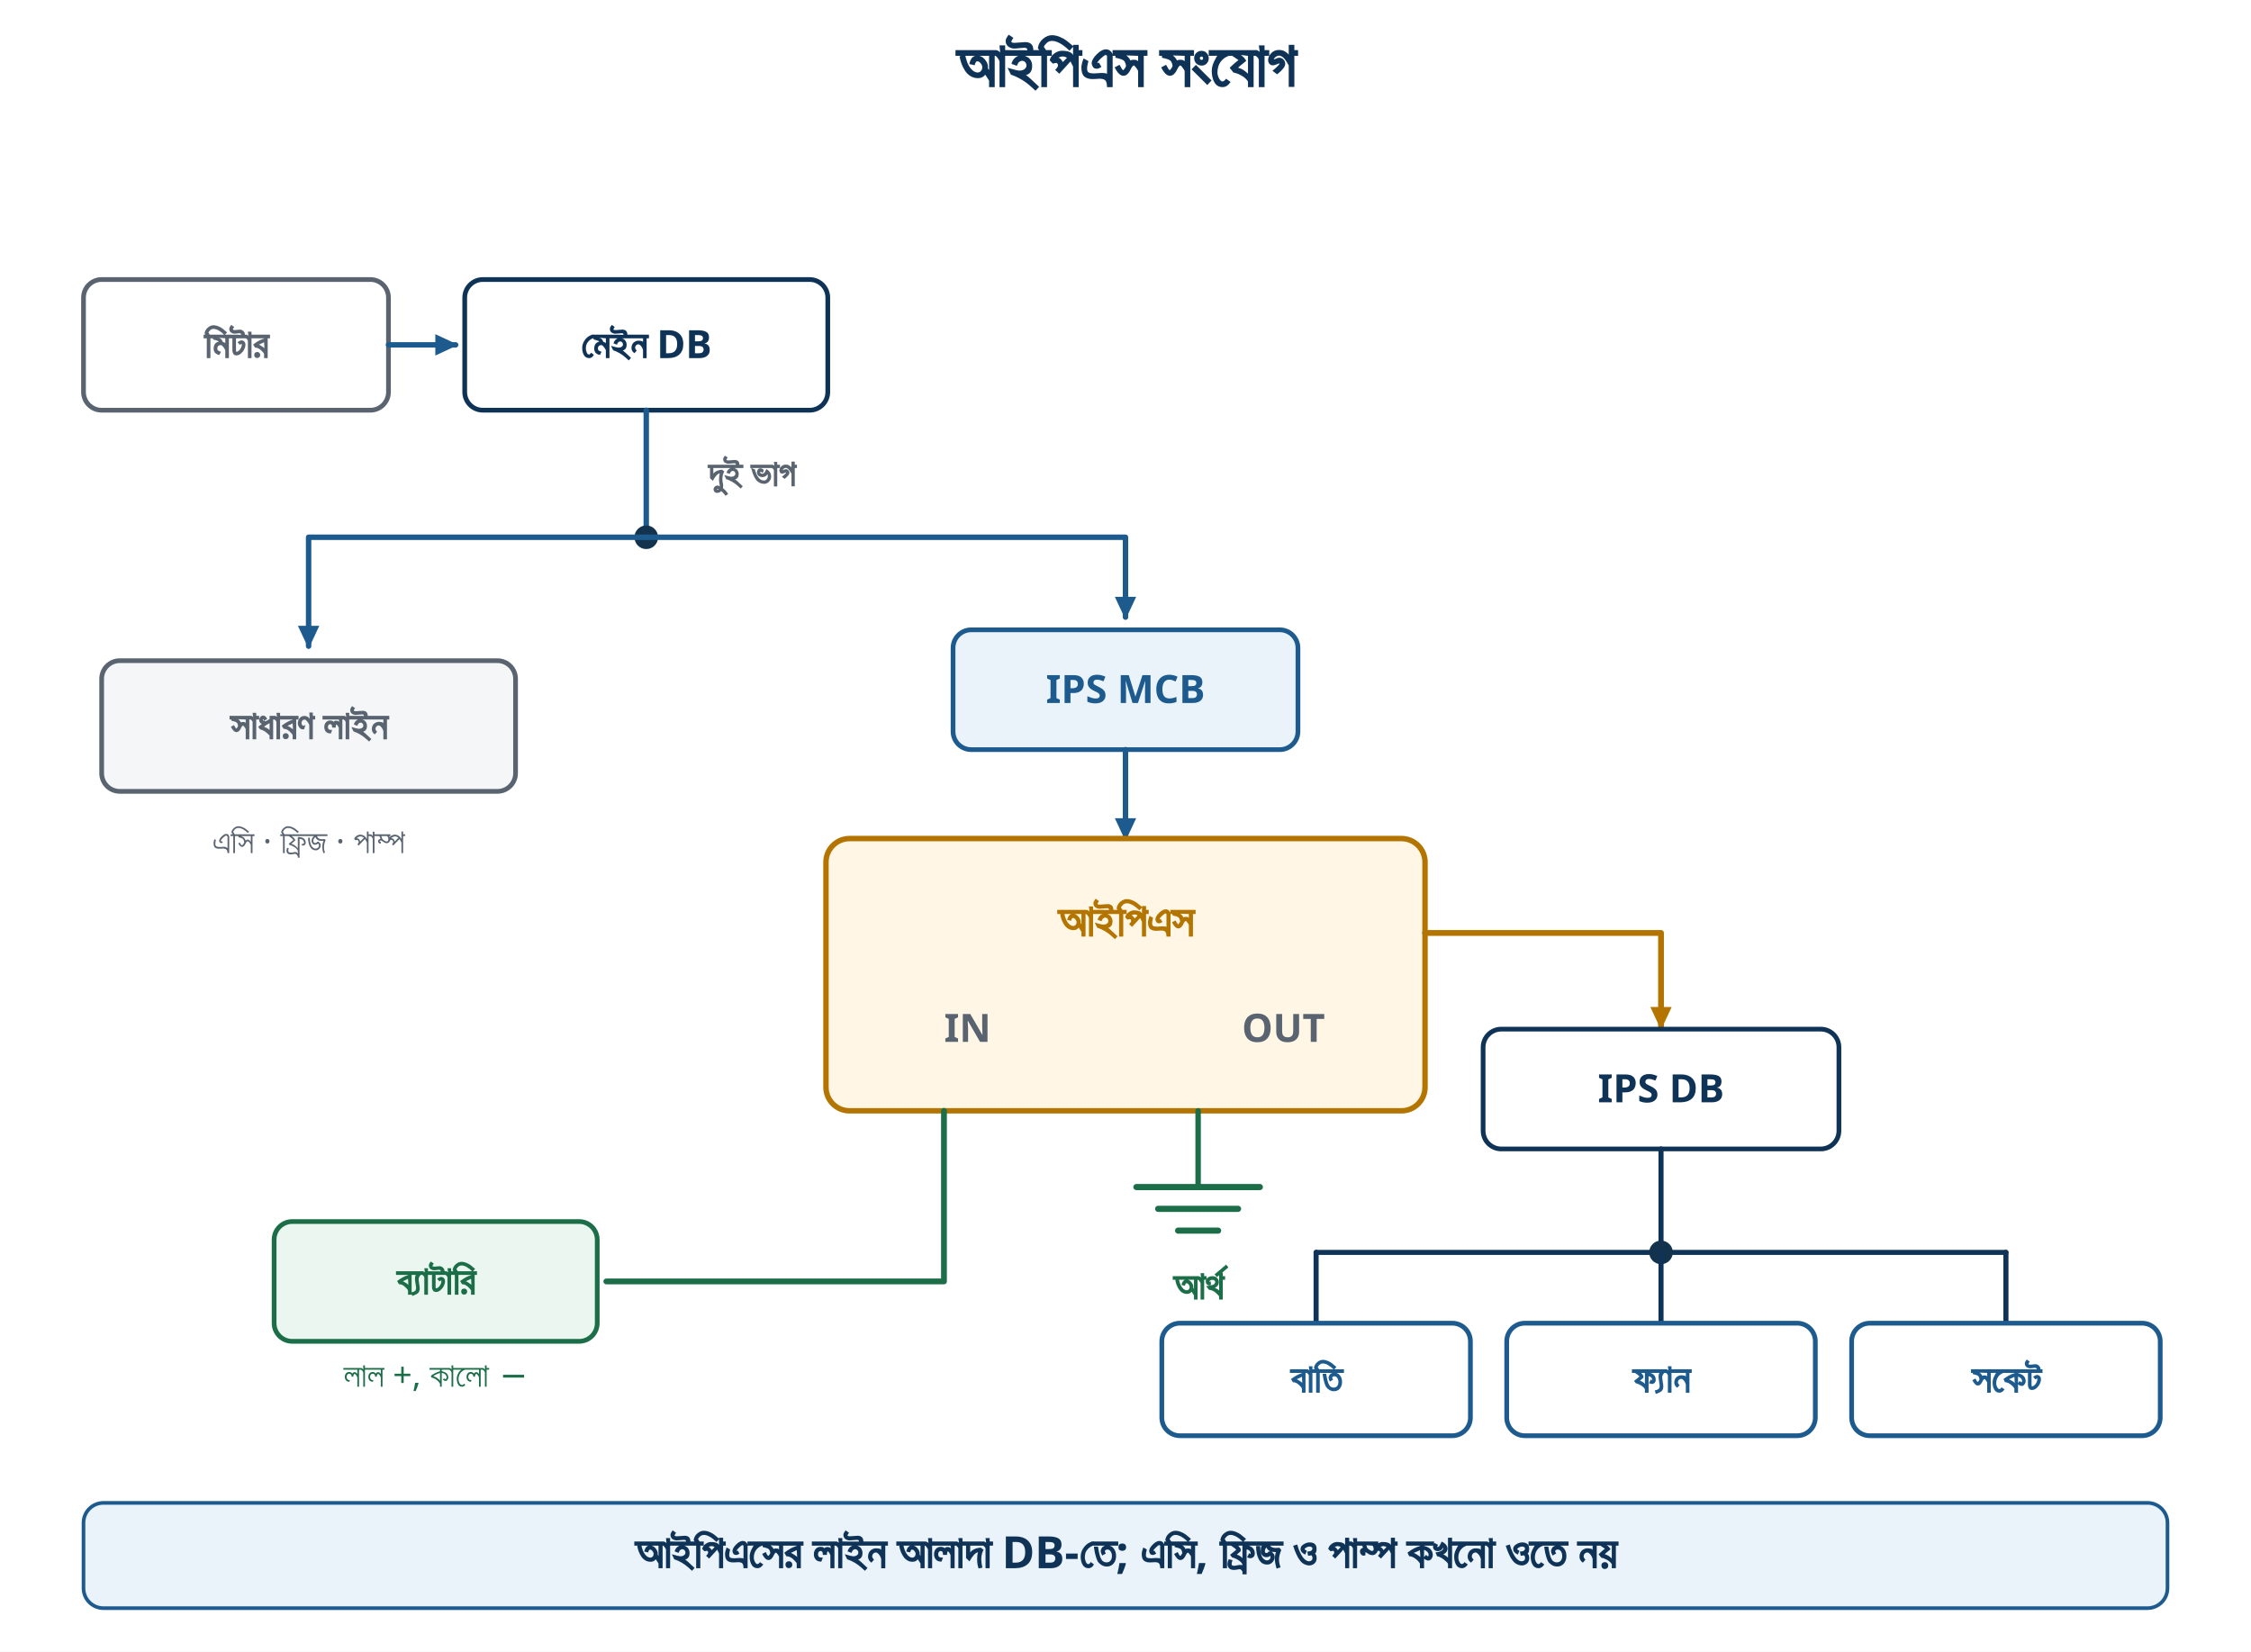
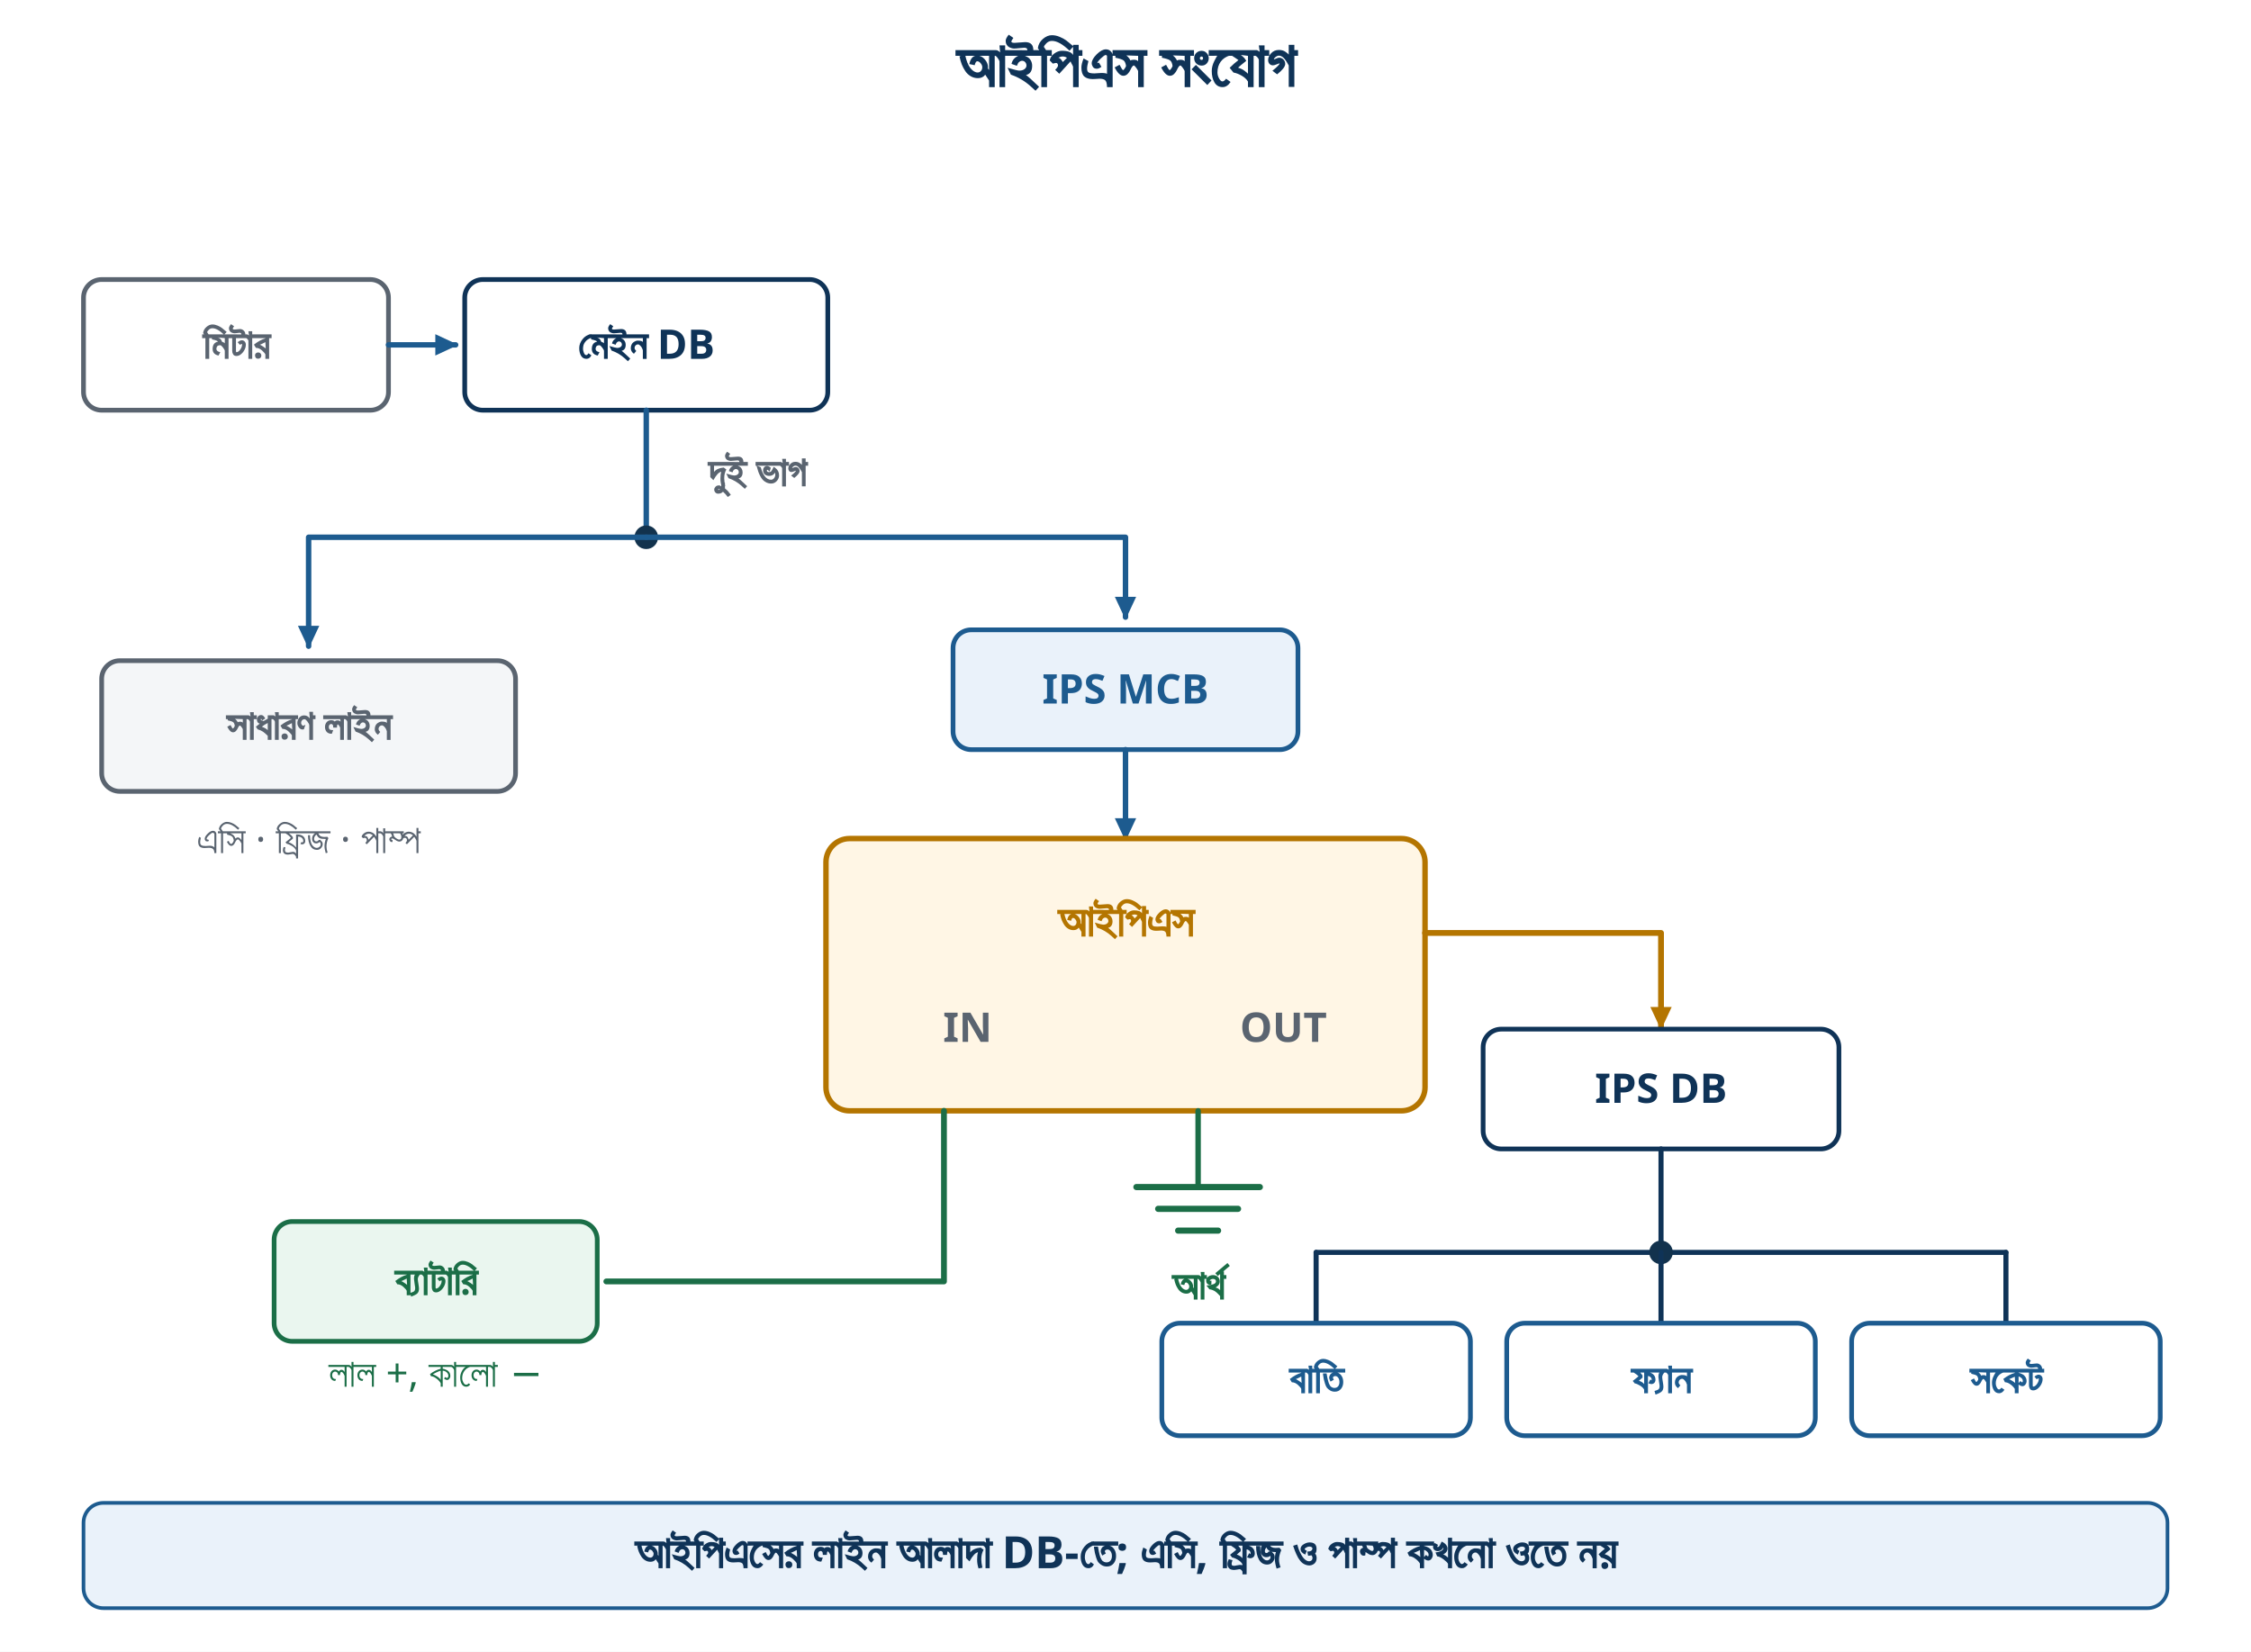
<svg xmlns="http://www.w3.org/2000/svg" width="1240" height="910" viewBox="0 0 1240 910">
  <defs>
    <marker id="ar" viewBox="0 0 10 10" refX="8.5" refY="5" markerUnits="userSpaceOnUse" markerWidth="14" markerHeight="14" orient="auto-start-reverse">
      <path d="M 0.5 0.8 L 9.5 5 L 0.5 9.2 z" fill="#1D5B8F" />
    </marker>
    <marker id="ara" viewBox="0 0 10 10" refX="8.5" refY="5" markerUnits="userSpaceOnUse" markerWidth="14" markerHeight="14" orient="auto-start-reverse">
      <path d="M 0.5 0.8 L 9.5 5 L 0.5 9.2 z" fill="#B47500" />
    </marker>
  </defs>
  <rect width="1240" height="910" fill="#FFFFFF" />
  <text x="620.0" y="48.0" font-family="Kalpurush" font-size="34" font-weight="700" fill="#0F3357" text-anchor="middle">আইপিএস সংযোগ</text>
  <rect x="46.0" y="154.0" width="168.0" height="72.0" rx="10" fill="#FFFFFF" stroke="#5A6470" stroke-width="2.6" />
-   <text x="130.0" y="197.3" font-family="Kalpurush" font-size="21.5" font-weight="700" fill="#5A6470" text-anchor="middle">মিটার</text>
+   <text x="130.0" y="197.7" font-family="Kalpurush" font-size="22.5" font-weight="700" fill="#5A6470" text-anchor="middle">মিটার</text>
  <rect x="256.0" y="154.0" width="200.0" height="72.0" rx="10" fill="#FFFFFF" stroke="#0F3357" stroke-width="2.6" />
-   <text x="356.0" y="197.3" font-family="Kalpurush" font-size="21.5" font-weight="700" fill="#0F3357" text-anchor="middle">মেইন DB</text>
+   <text x="356.0" y="197.7" font-family="Kalpurush" font-size="22.5" font-weight="700" fill="#0F3357" text-anchor="middle">মেইন DB</text>
  <line x1="214.0" y1="190.0" x2="251.0" y2="190.0" stroke="#1D5B8F" stroke-width="3.0" stroke-linecap="round" marker-end="url(#ar)" />
-   <text x="390.0" y="268.0" font-family="Kalpurush" font-size="20" font-weight="700" fill="#5A6470" text-anchor="start">দুই ভাগ</text>
+   <text x="390.0" y="268.0" font-family="Kalpurush" font-size="22.5" font-weight="700" fill="#5A6470" text-anchor="start">দুই ভাগ</text>
  <path d="M 356 226 L 356 296" fill="none" stroke="#1D5B8F" stroke-width="3.0" stroke-linecap="round" stroke-linejoin="round" />
  <circle cx="356.0" cy="296.0" r="6.5" fill="#12324D" stroke="none" stroke-width="2" />
  <path d="M 356 296 L 170 296 L 170 356" fill="none" stroke="#1D5B8F" stroke-width="3.0" stroke-linecap="round" stroke-linejoin="round" marker-end="url(#ar)" />
  <rect x="56.0" y="364.0" width="228.0" height="72.0" rx="10" fill="#F4F6F8" stroke="#5A6470" stroke-width="2.6" />
-   <text x="170.0" y="407.3" font-family="Kalpurush" font-size="21.5" font-weight="700" fill="#5A6470" text-anchor="middle">সাধারণ লাইন</text>
-   <text x="170.0" y="470.0" font-family="Kalpurush" font-size="18.5" font-weight="400" fill="#5A6470" text-anchor="middle">এসি · ফ্রিজ · পাম্প</text>
+   <text x="170.0" y="407.6" font-family="Kalpurush" font-size="22.5" font-weight="700" fill="#5A6470" text-anchor="middle">সাধারণ লাইন</text>
+   <text x="170.0" y="470.0" font-family="Kalpurush" font-size="21.5" font-weight="400" fill="#5A6470" text-anchor="middle">এসি · ফ্রিজ · পাম্প</text>
  <path d="M 356 296 L 620 296 L 620 340" fill="none" stroke="#1D5B8F" stroke-width="3.0" stroke-linecap="round" stroke-linejoin="round" marker-end="url(#ar)" />
  <rect x="525.0" y="347.0" width="190.0" height="66.0" rx="10" fill="#EAF2FA" stroke="#1D5B8F" stroke-width="2.6" />
-   <text x="620.0" y="387.3" font-family="Kalpurush" font-size="21.5" font-weight="700" fill="#1D5B8F" text-anchor="middle">IPS MCB</text>
+   <text x="620.0" y="387.6" font-family="Kalpurush" font-size="22.5" font-weight="700" fill="#1D5B8F" text-anchor="middle">IPS MCB</text>
  <path d="M 620 413 L 620 462" fill="none" stroke="#1D5B8F" stroke-width="3.0" stroke-linecap="round" stroke-linejoin="round" marker-end="url(#ar)" />
  <rect x="455.0" y="462.0" width="330.0" height="150.0" rx="13" fill="#FFF6E5" stroke="#B47500" stroke-width="3" />
  <text x="620.0" y="516.0" font-family="Kalpurush" font-size="24.5" font-weight="700" fill="#B47500" text-anchor="middle">আইপিএস</text>
-   <text x="533.0" y="574.0" font-family="Kalpurush" font-size="21.5" font-weight="700" fill="#5A6470" text-anchor="middle">IN</text>
-   <text x="707.0" y="574.0" font-family="Kalpurush" font-size="21.5" font-weight="700" fill="#5A6470" text-anchor="middle">OUT</text>
+   <text x="533.0" y="574.0" font-family="Kalpurush" font-size="22.5" font-weight="700" fill="#5A6470" text-anchor="middle">IN</text>
+   <text x="707.0" y="574.0" font-family="Kalpurush" font-size="22.5" font-weight="700" fill="#5A6470" text-anchor="middle">OUT</text>
  <path d="M 520 612 L 520 706 L 334 706" fill="none" stroke="#1B6E47" stroke-width="3.2" stroke-linecap="round" stroke-linejoin="round" />
  <rect x="151.0" y="673.0" width="178.0" height="66.0" rx="10" fill="#EAF6EF" stroke="#1B6E47" stroke-width="2.6" />
-   <text x="240.0" y="713.3" font-family="Kalpurush" font-size="21.5" font-weight="700" fill="#1B6E47" text-anchor="middle">ব্যাটারি</text>
-   <text x="240.0" y="764.0" font-family="Kalpurush" font-size="18.5" font-weight="400" fill="#1B6E47" text-anchor="middle">লাল +, কালো −</text>
+   <text x="240.0" y="713.6" font-family="Kalpurush" font-size="22.5" font-weight="700" fill="#1B6E47" text-anchor="middle">ব্যাটারি</text>
+   <text x="240.0" y="764.0" font-family="Kalpurush" font-size="21.5" font-weight="400" fill="#1B6E47" text-anchor="middle">লাল +, কালো −</text>
  <path d="M 660 612 L 660 654" fill="none" stroke="#1B6E47" stroke-width="3.0" stroke-linecap="round" stroke-linejoin="round" />
  <line x1="626.0" y1="654.0" x2="694.0" y2="654.0" stroke="#1B6E47" stroke-width="3.4" stroke-linecap="round" />
  <line x1="638.0" y1="666.0" x2="682.0" y2="666.0" stroke="#1B6E47" stroke-width="3.4" stroke-linecap="round" />
  <line x1="649.0" y1="678.0" x2="671.0" y2="678.0" stroke="#1B6E47" stroke-width="3.4" stroke-linecap="round" />
-   <text x="660.0" y="716.0" font-family="Kalpurush" font-size="21.5" font-weight="700" fill="#1B6E47" text-anchor="middle">আর্থ</text>
+   <text x="660.0" y="716.0" font-family="Kalpurush" font-size="22.5" font-weight="700" fill="#1B6E47" text-anchor="middle">আর্থ</text>
  <path d="M 785 514 L 915 514 L 915 566" fill="none" stroke="#B47500" stroke-width="3.2" stroke-linecap="round" stroke-linejoin="round" marker-end="url(#ara)" />
  <rect x="817.0" y="567.0" width="196.0" height="66.0" rx="10" fill="#FFFFFF" stroke="#0F3357" stroke-width="2.6" />
-   <text x="915.0" y="607.3" font-family="Kalpurush" font-size="21.5" font-weight="700" fill="#0F3357" text-anchor="middle">IPS DB</text>
+   <text x="915.0" y="607.6" font-family="Kalpurush" font-size="22.5" font-weight="700" fill="#0F3357" text-anchor="middle">IPS DB</text>
  <path d="M 915 633 L 915 690" fill="none" stroke="#0F3357" stroke-width="2.8" stroke-linecap="round" stroke-linejoin="round" />
  <path d="M 725 690 L 1105 690" fill="none" stroke="#0F3357" stroke-width="2.8" stroke-linecap="round" stroke-linejoin="round" />
  <circle cx="915.0" cy="690.0" r="6.5" fill="#12324D" stroke="none" stroke-width="2" />
  <path d="M 725 690 L 725 729" fill="none" stroke="#0F3357" stroke-width="2.8" stroke-linecap="round" stroke-linejoin="round" />
  <rect x="640.0" y="729.0" width="170.0" height="62.0" rx="10" fill="#FFFFFF" stroke="#1D5B8F" stroke-width="2.6" />
-   <text x="725.0" y="767.3" font-family="Kalpurush" font-size="21.5" font-weight="700" fill="#1D5B8F" text-anchor="middle">বাতি</text>
+   <text x="725.0" y="767.6" font-family="Kalpurush" font-size="22.5" font-weight="700" fill="#1D5B8F" text-anchor="middle">বাতি</text>
  <path d="M 915 690 L 915 729" fill="none" stroke="#0F3357" stroke-width="2.8" stroke-linecap="round" stroke-linejoin="round" />
  <rect x="830.0" y="729.0" width="170.0" height="62.0" rx="10" fill="#FFFFFF" stroke="#1D5B8F" stroke-width="2.6" />
-   <text x="915.0" y="767.3" font-family="Kalpurush" font-size="21.5" font-weight="700" fill="#1D5B8F" text-anchor="middle">ফ্যান</text>
+   <text x="915.0" y="767.6" font-family="Kalpurush" font-size="22.5" font-weight="700" fill="#1D5B8F" text-anchor="middle">ফ্যান</text>
  <path d="M 1105 690 L 1105 729" fill="none" stroke="#0F3357" stroke-width="2.8" stroke-linecap="round" stroke-linejoin="round" />
  <rect x="1020.0" y="729.0" width="170.0" height="62.0" rx="10" fill="#FFFFFF" stroke="#1D5B8F" stroke-width="2.6" />
-   <text x="1105.0" y="767.3" font-family="Kalpurush" font-size="21.5" font-weight="700" fill="#1D5B8F" text-anchor="middle">সকেট</text>
+   <text x="1105.0" y="767.6" font-family="Kalpurush" font-size="22.5" font-weight="700" fill="#1D5B8F" text-anchor="middle">সকেট</text>
  <rect x="46.0" y="828.0" width="1148.0" height="58.0" rx="11" fill="#EAF2FA" stroke="#1D5B8F" stroke-width="2" />
  <text x="620.0" y="864.0" font-family="Kalpurush" font-size="24.5" font-weight="700" fill="#0F3357" text-anchor="middle">আইপিএসের লাইন আলাদা DB-তে; এসি, ফ্রিজ ও পাম্প কখনো ওতে নয়</text>
</svg>
